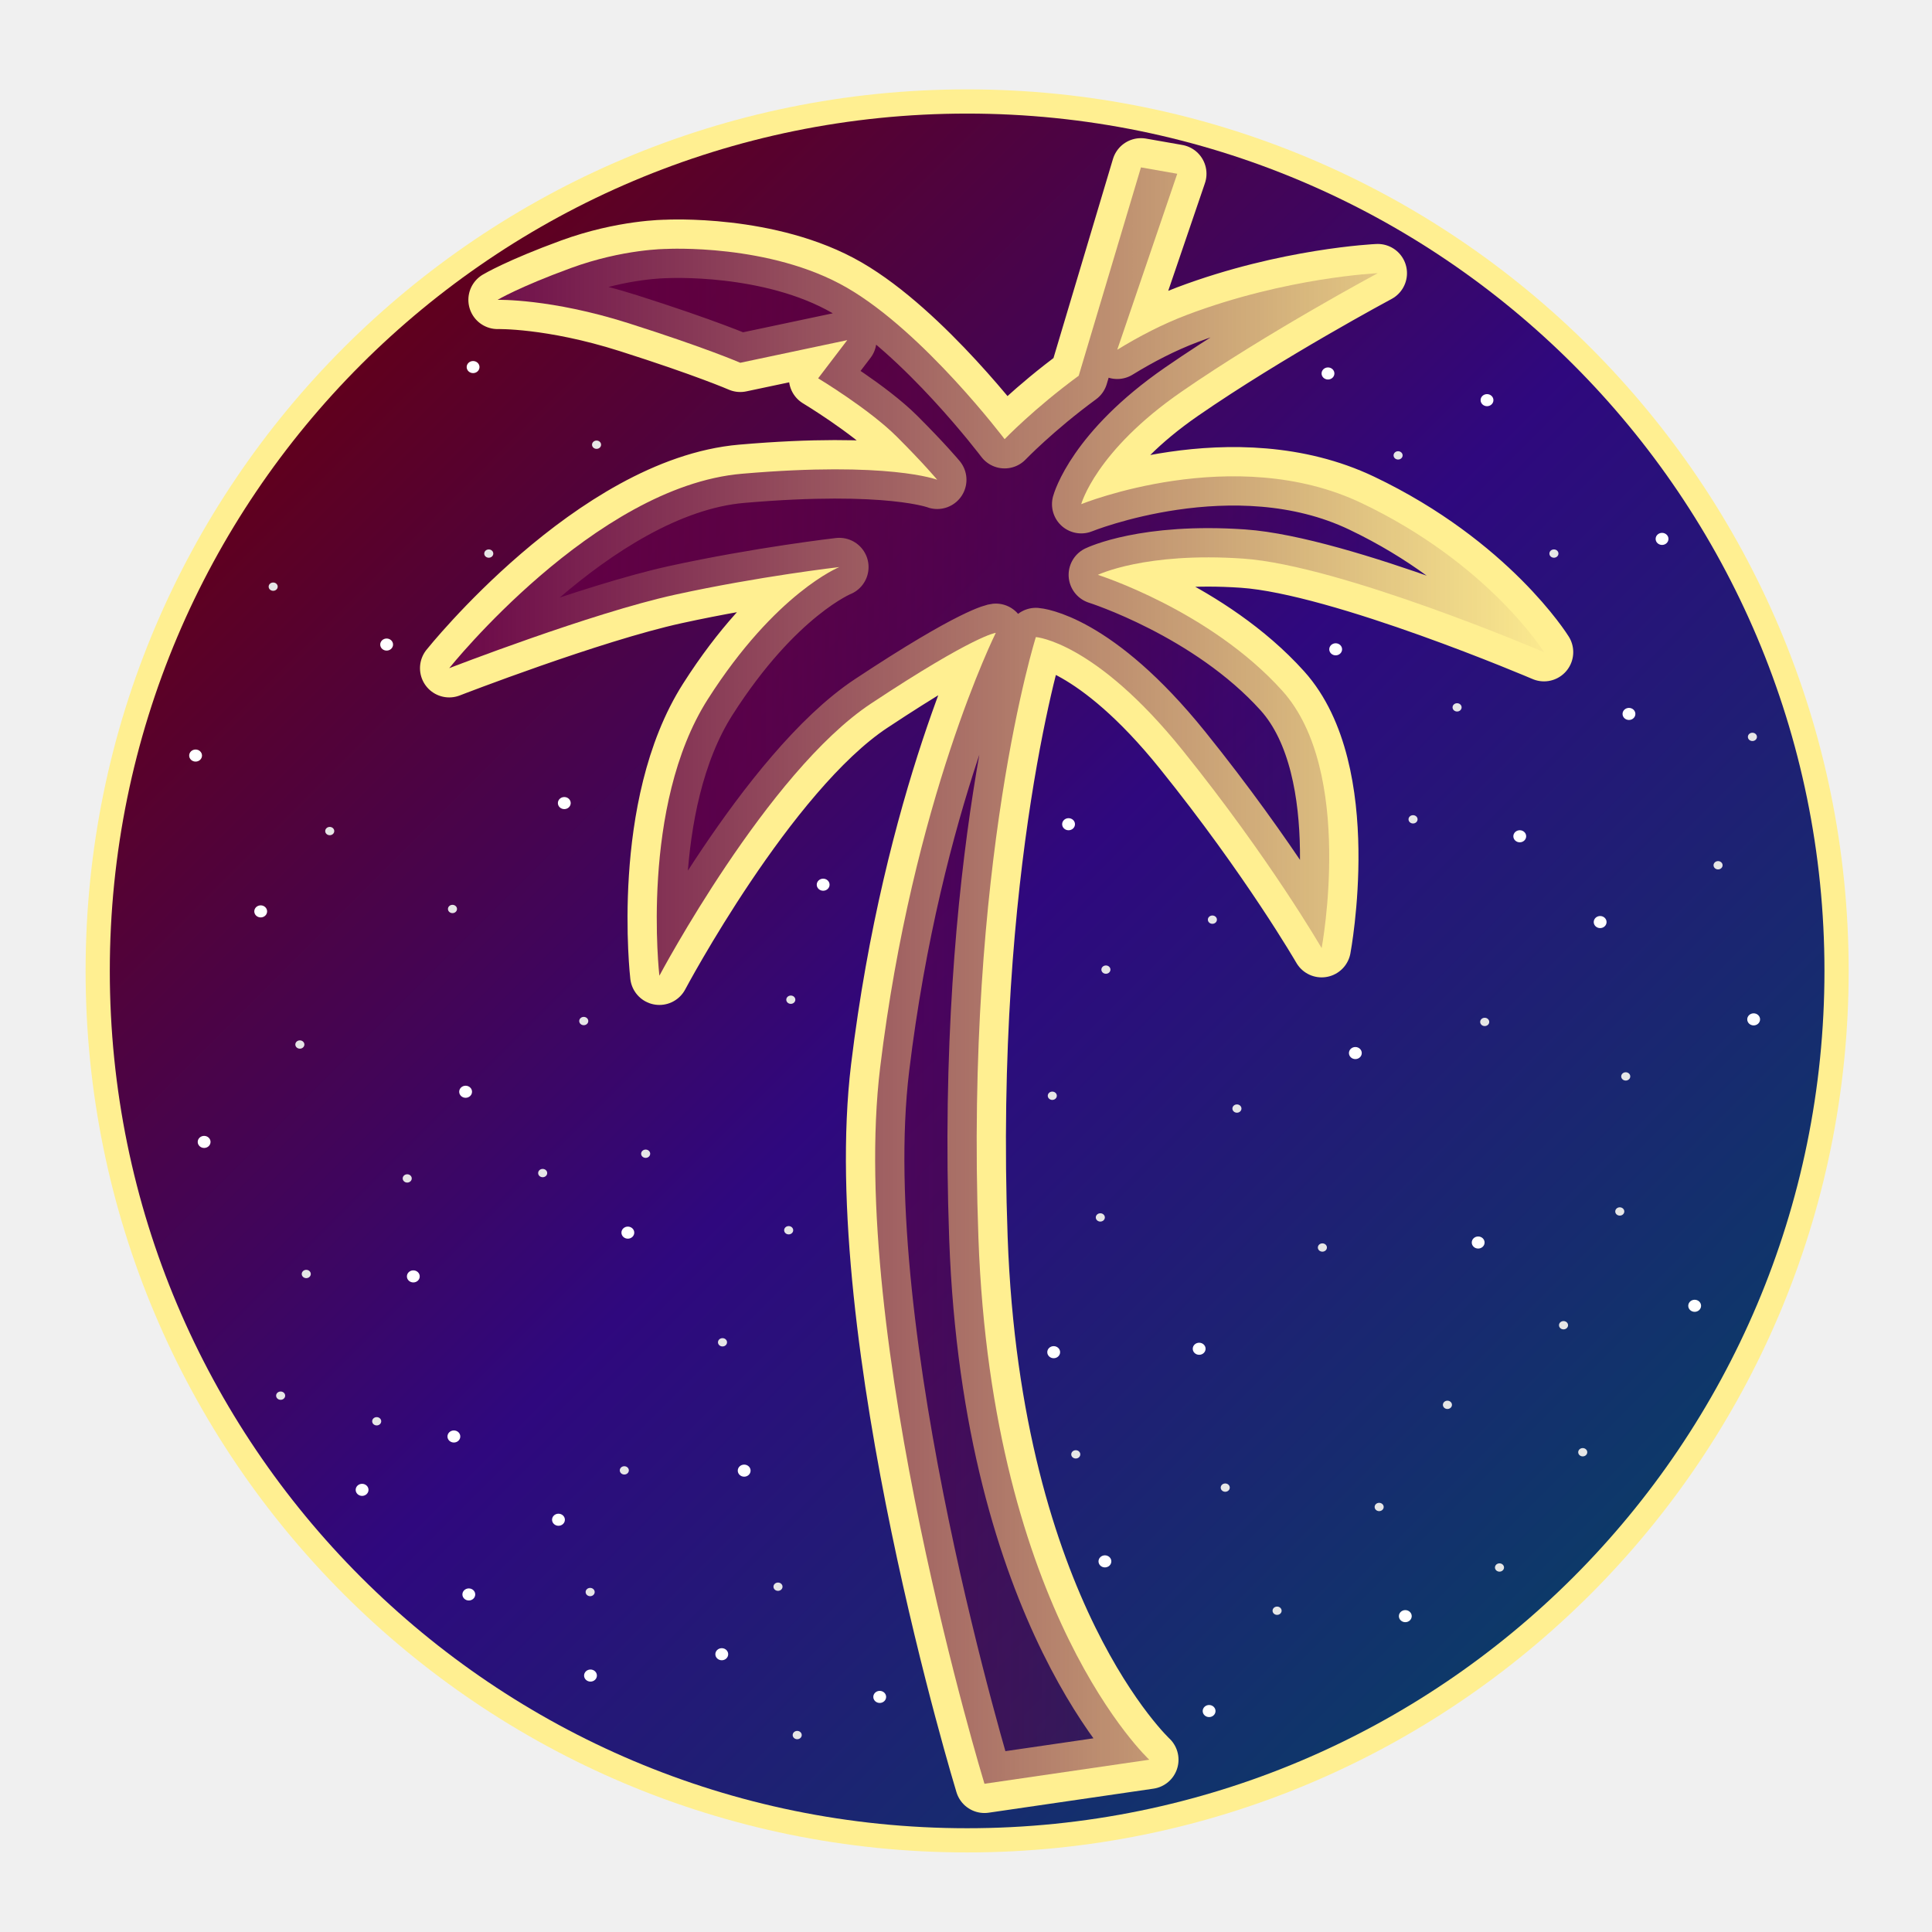
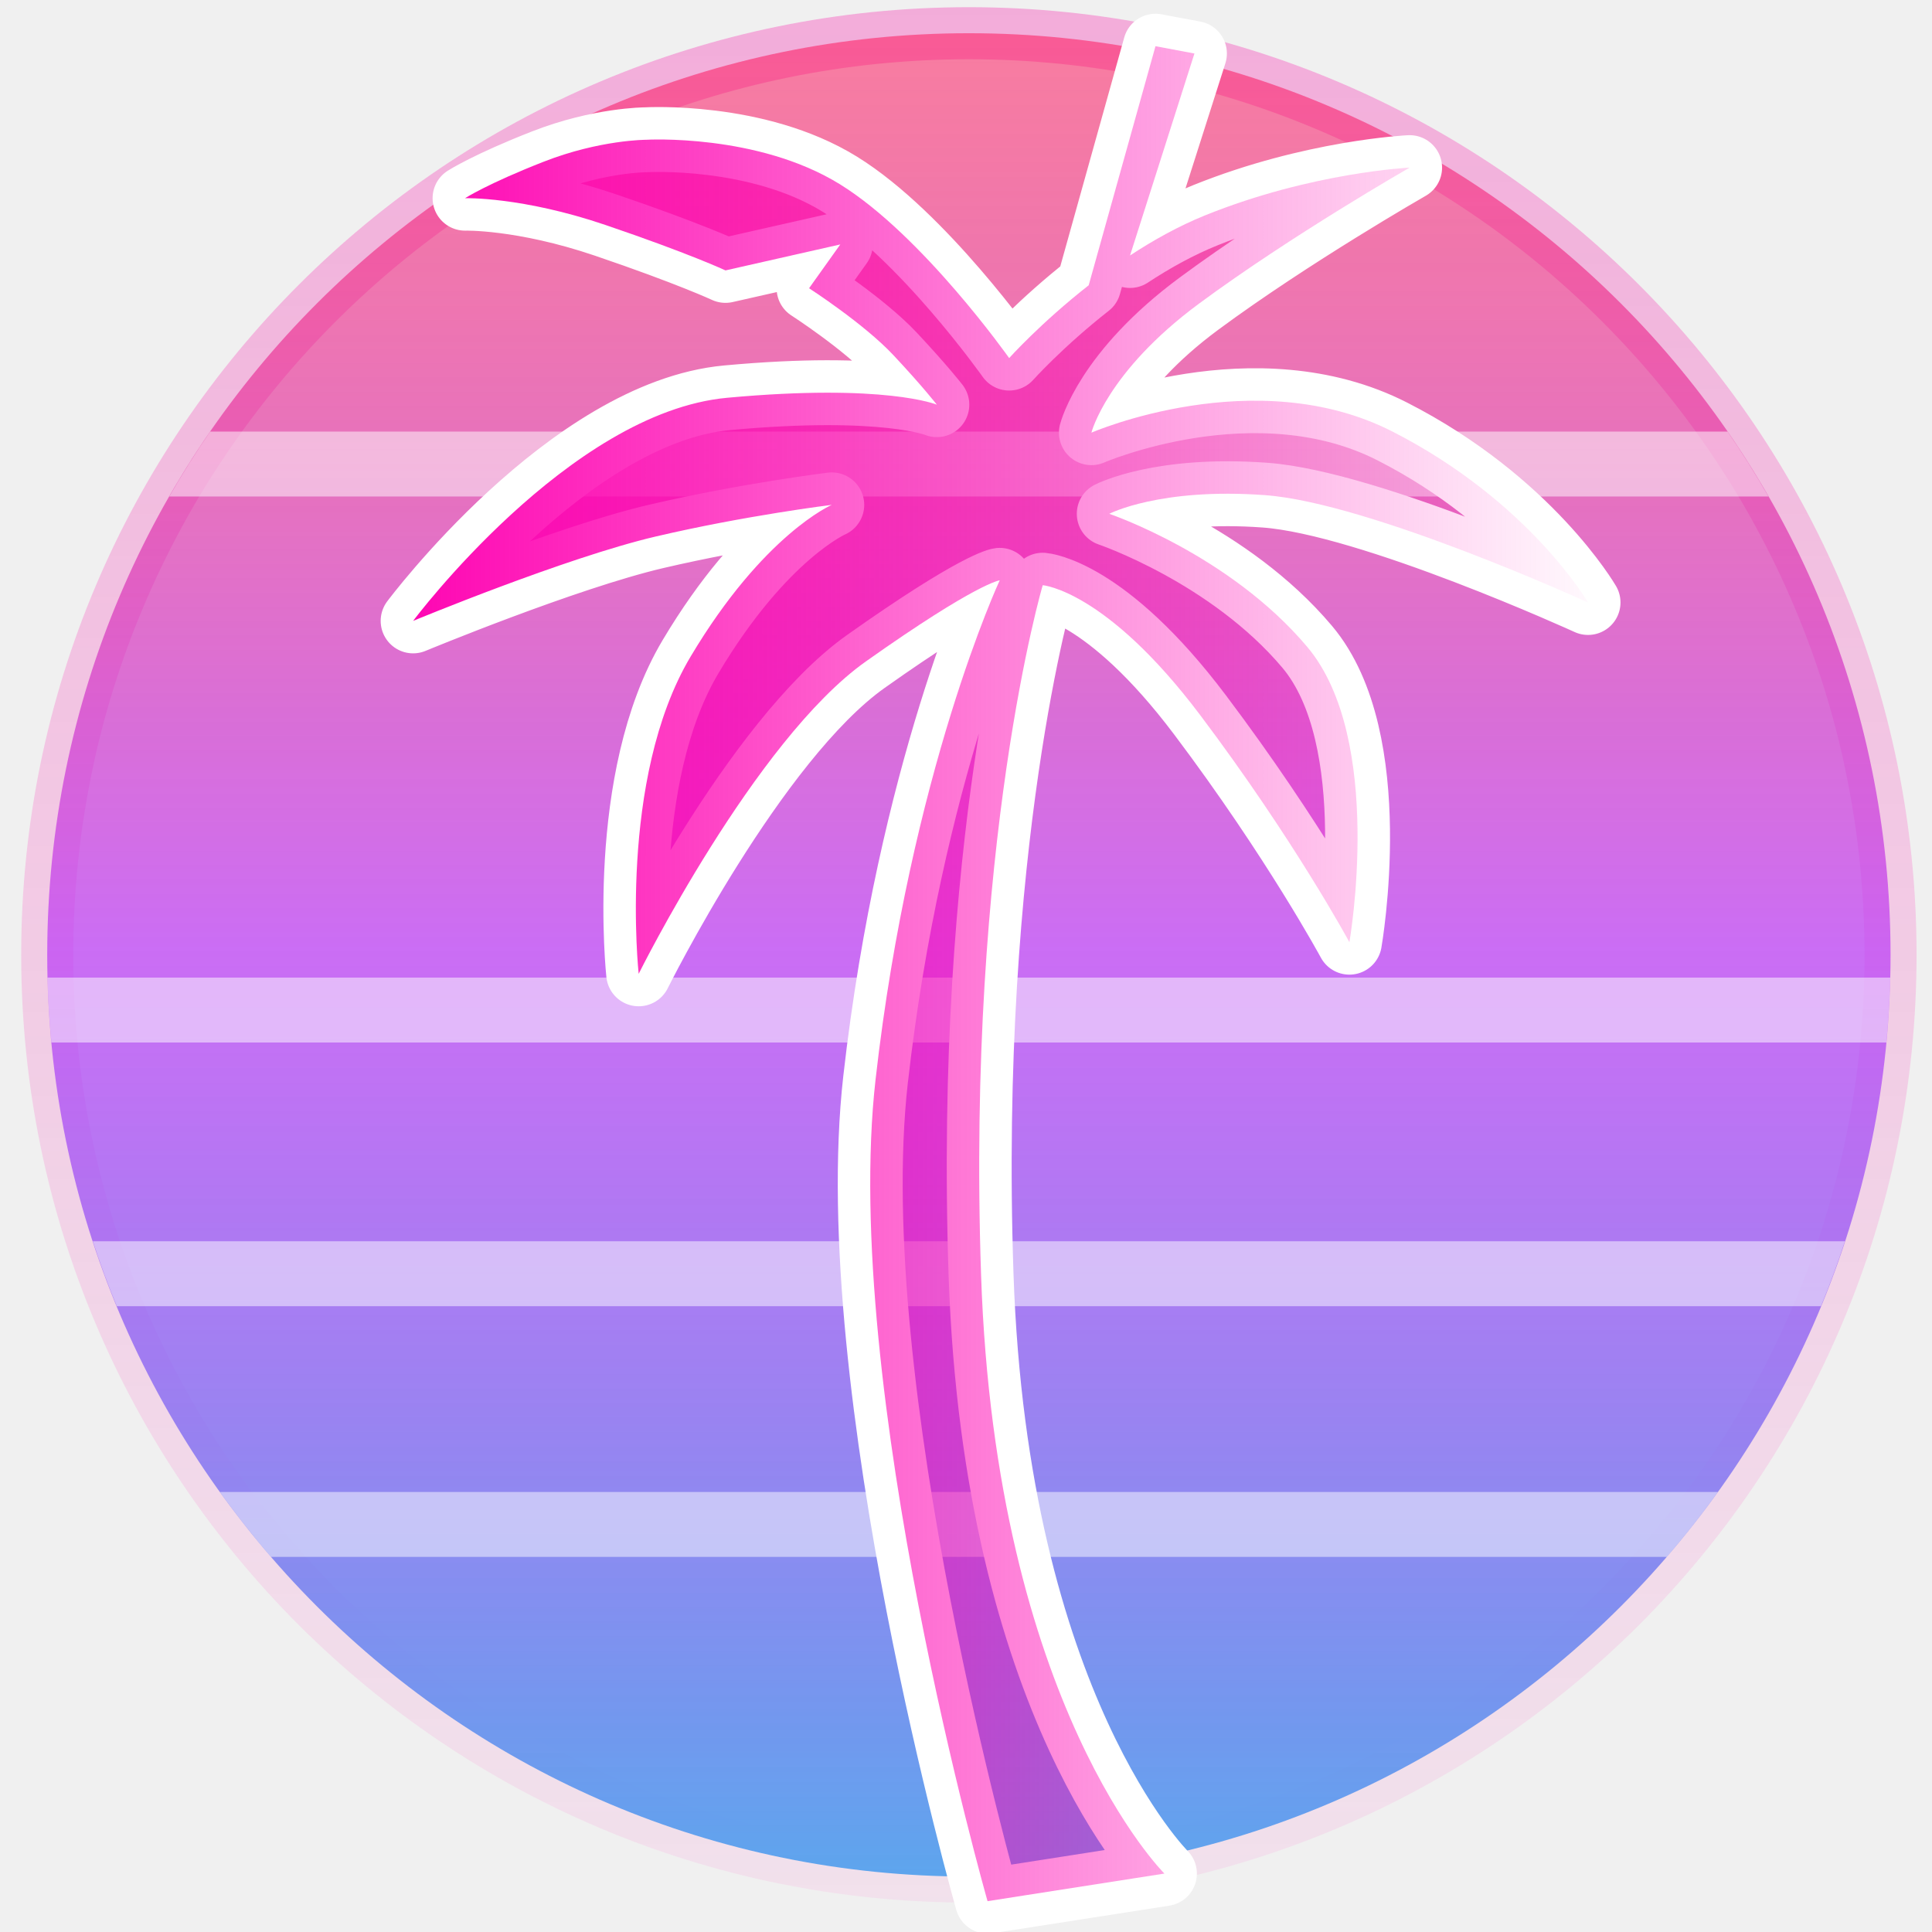
- <svg xmlns="http://www.w3.org/2000/svg" xmlns:xlink="http://www.w3.org/1999/xlink" width="512" height="512" fill="none" viewBox="0 0 512 512" version="1.1" id="svg7" xml:space="preserve">
+ <svg xmlns="http://www.w3.org/2000/svg" xmlns:xlink="http://www.w3.org/1999/xlink" width="512" height="512" fill="none" viewBox="0 0 512 512" version="1.1" id="svg7">
  <defs id="defs7">
-     <linearGradient id="swatch14">
-       <stop style="stop-color:#66003b;stop-opacity:1;" offset="0" id="stop14" />
+     <linearGradient id="linearGradient24">
+       <stop style="stop-color:#f71baa;stop-opacity:0.566;" offset="0" id="stop24" />
+       <stop style="stop-color:#fa87d4;stop-opacity:0.25;" offset="1" id="stop25" />
    </linearGradient>
+     <rect x="22.627" y="402.768" width="521.34" height="248.949" id="rect24" />
    <linearGradient id="linearGradient1">
-       <stop style="stop-color:#670047;stop-opacity:1;" offset="0" id="stop1" />
-       <stop style="stop-color:#54003b;stop-opacity:0;" offset="1" id="stop2" />
+       <stop style="stop-color:#fe00b1;stop-opacity:1;" offset="0" id="stop1" />
+       <stop style="stop-color:#fe00b1;stop-opacity:0;" offset="1" id="stop2" />
    </linearGradient>
    <linearGradient id="linearGradient11">
-       <stop style="stop-color:#60001d;stop-opacity:1;" offset="0" id="stop11" />
-       <stop style="stop-color:#2f087e;stop-opacity:1;" offset="0.498" id="stop20" />
-       <stop style="stop-color:#0d3969;stop-opacity:1;" offset="0.999" id="stop12" />
+       <stop style="stop-color:#ff0950;stop-opacity:0.5;" offset="0" id="stop11" />
+       <stop style="stop-color:#bf42f6;stop-opacity:0.75;" offset="0.496" id="stop20" />
+       <stop style="stop-color:#5da5ed;stop-opacity:1;" offset="1" id="stop12" />
    </linearGradient>
-     <linearGradient xlink:href="#linearGradient11" id="linearGradient12" x1="109.745" y1="106.545" x2="431.055" y2="427.855" gradientUnits="userSpaceOnUse" spreadMethod="reflect" gradientTransform="translate(-14.10004,-9.900077)" />
-     <linearGradient xlink:href="#linearGradient1" id="linearGradient2" x1="125.402" y1="271.834" x2="431.024" y2="271.834" gradientUnits="userSpaceOnUse" gradientTransform="matrix(1.001729,0,0,0.9367663,-14.58102,3.894888)" />
-     <filter style="color-interpolation-filters:sRGB" id="filter11" x="-0.019" y="-0.055" width="1.038" height="1.109">
-       <feGaussianBlur in="SourceGraphic" stdDeviation="0.383" result="result3" id="feGaussianBlur9" />
-       <feComponentTransfer result="result1" in="result3" id="feComponentTransfer9">
-         <feFuncR type="discrete" tableValues="0 0.1 0.2 0.3 0.4 0.5 0.6 0.7 0.8 0.9 1" id="feFuncR9" />
-         <feFuncG type="discrete" tableValues="0 0.1 0.2 0.3 0.4 0.5 0.6 0.7 0.8 0.9 1" id="feFuncG9" />
-         <feFuncB type="discrete" tableValues="0 0.1 0.2 0.3 0.4 0.5 0.6 0.7 0.8 0.9 1" id="feFuncB9" />
-       </feComponentTransfer>
-       <feGaussianBlur result="result5" stdDeviation="0.01" id="feGaussianBlur10" />
-       <feBlend in2="result5" result="result6" mode="lighten" in="result5" id="feBlend10" />
-       <feColorMatrix in="result6" type="luminanceToAlpha" result="result2" id="feColorMatrix10" />
-       <feSpecularLighting surfaceScale="5" result="result9" specularExponent="20" in="result2" specularConstant="1" id="feSpecularLighting10">
-         <feDistantLight azimuth="180" elevation="90" id="feDistantLight10" />
-       </feSpecularLighting>
-       <feComposite in2="result6" operator="arithmetic" in="result9" k1="0.4" k3="0.7" result="result3" id="feComposite10" k2="0" k4="0" />
-       <feBlend in2="result1" in="result3" mode="normal" result="result8" id="feBlend11" />
-       <feComposite in2="SourceGraphic" in="result8" operator="in" result="result7" id="feComposite11" />
-     </filter>
+     <linearGradient xlink:href="#linearGradient11" id="linearGradient12" x1="270.4" y1="40" x2="270.4" y2="494.4" gradientUnits="userSpaceOnUse" spreadMethod="reflect" gradientTransform="matrix(1.075046,0,0,1.075046,-33.92838,-34.19873)" />
+     <linearGradient xlink:href="#linearGradient1" id="linearGradient2" x1="125.402" y1="271.834" x2="431.024" y2="271.834" gradientUnits="userSpaceOnUse" gradientTransform="matrix(1.075046,0,0,1.075046,-33.92838,-34.19873)" />
+     <linearGradient xlink:href="#linearGradient24" id="linearGradient25" x1="270.4" y1="33.584" x2="270.4" y2="500.816" gradientUnits="userSpaceOnUse" gradientTransform="matrix(1.075046,0,0,1.075046,-33.92838,-34.19873)" />
  </defs>
-   <circle style="fill:url(#linearGradient12);fill-opacity:1;stroke:#ffef91;stroke-width:12.832;stroke-opacity:1;paint-order:stroke fill markers" id="path8" cx="256.3" cy="257.3" r="227.2" />
-   <path id="path15" style="fill:url(#linearGradient2);fill-opacity:1;stroke:#ffef91;stroke-width:15.499;stroke-linejoin:round;stroke-dasharray:none;stroke-dashoffset:0;stroke-opacity:1;paint-order:stroke fill markers" d="m 302.366,44.362 c 0,0 -10.949,36.625 -16.495,55.212 -11.846,8.683 -19.637,16.809 -19.637,16.809 0,0 -21.391,-28.349 -41.791,-40.14 C 204.043,64.453 176.55,65.972 176.55,65.972 c 0,0 -11.421,3.65e-4 -25.245,5.059 -13.824,5.059 -19.434,8.431 -19.434,8.431 0,0 14.026,-0.375 34.661,6.182 20.636,6.557 29.651,10.493 29.651,10.493 l 28.348,-5.996 -7.713,10.118 c 0,0 13.524,8.15 20.837,15.457 7.313,7.307 10.718,11.428 10.718,11.428 0,0 -12.721,-4.964 -51.789,-1.592 -39.067,3.372 -77.534,51.522 -77.534,51.522 0,0 37.664,-14.614 59.902,-19.485 22.238,-4.871 43.475,-7.308 43.475,-7.308 0,0 -16.828,6.745 -34.859,35.035 -18.031,28.29 -12.823,73.256 -12.823,73.256 0,0 28.649,-53.958 56.097,-72.131 27.447,-18.173 33.057,-18.735 33.057,-18.735 0,0 -22.038,44.215 -30.653,115.222 -8.615,71.007 27.647,189.788 27.647,189.788 l 43.675,-6.371 c 0,0 -41.671,-38.594 -45.277,-138.266 -3.606,-99.672 15.225,-159.25 15.225,-159.25 0,0 15.628,1.124 38.868,29.977 23.24,28.852 36.862,52.459 36.862,52.459 0,0 8.817,-46.839 -10.416,-68.197 -19.233,-21.358 -48.885,-30.725 -48.885,-30.725 0,0 12.522,-6.089 38.467,-4.309 25.945,1.78 79.763,24.786 79.763,24.786 0,0 -14.45,-23.317 -48.308,-39.48 -33.858,-16.162 -74.329,0.267 -74.329,0.267 0,0 3.779,-14.045 26.587,-29.81 22.808,-15.765 51.992,-31.396 51.992,-31.396 0,0 -24.083,1.06 -50.433,10.996 -6.556,2.472 -12.849,5.755 -18.604,9.294 L 311.983,46.049 Z" />
-   <ellipse style="fill:#ffffff;paint-order:markers stroke fill" id="path6" cx="95.958" cy="394.827" rx="1.7" ry="1.6" />
-   <ellipse style="fill:#e6e6e6;stroke-width:0.697;paint-order:markers stroke fill" id="ellipse6" cx="99.829" cy="376.654" rx="1.2" ry="1.1" />
-   <ellipse style="fill:#ffffff;paint-order:markers stroke fill" id="ellipse7" cx="148.001" cy="402.747" rx="1.7" ry="1.6" />
-   <ellipse style="fill:#ffffff;paint-order:markers stroke fill" id="ellipse8" cx="120.282" cy="380.685" rx="1.7" ry="1.6" />
-   <ellipse style="fill:#ffffff;paint-order:markers stroke fill" id="ellipse9" cx="124.242" cy="422.546" rx="1.7" ry="1.6" />
-   <ellipse style="fill:#ffffff;paint-order:markers stroke fill" id="ellipse10" cx="191.276" cy="438.385" rx="1.7" ry="1.6" />
-   <ellipse style="fill:#ffffff;paint-order:markers stroke fill" id="ellipse11" cx="156.486" cy="444.042" rx="1.7" ry="1.6" />
-   <ellipse style="fill:#e6e6e6;stroke-width:0.697;paint-order:markers stroke fill" id="ellipse12" cx="156.398" cy="421.909" rx="1.2" ry="1.1" />
-   <ellipse style="fill:#e6e6e6;stroke-width:0.697;paint-order:markers stroke fill" id="ellipse13" cx="165.449" cy="389.664" rx="1.2" ry="1.1" />
-   <ellipse style="fill:#ffffff;paint-order:markers stroke fill" id="ellipse14" cx="109.534" cy="338.259" rx="1.7" ry="1.6" />
-   <ellipse style="fill:#e6e6e6;stroke-width:0.697;paint-order:markers stroke fill" id="ellipse15" cx="74.373" cy="369.866" rx="1.2" ry="1.1" />
-   <ellipse style="fill:#e6e6e6;stroke-width:0.697;paint-order:markers stroke fill" id="ellipse16" cx="211.269" cy="459.81" rx="1.2" ry="1.1" />
-   <ellipse style="fill:#ffffff;paint-order:markers stroke fill" id="ellipse17" cx="166.386" cy="326.662" rx="1.7" ry="1.6" />
-   <ellipse style="fill:#e6e6e6;stroke-width:0.697;paint-order:markers stroke fill" id="ellipse18" cx="143.815" cy="310.875" rx="1.2" ry="1.1" />
-   <ellipse style="fill:#ffffff;paint-order:markers stroke fill" id="ellipse19" cx="54.097" cy="302.621" rx="1.7" ry="1.6" />
-   <ellipse style="fill:#e6e6e6;stroke-width:0.697;paint-order:markers stroke fill" id="ellipse20" cx="81.162" cy="337.621" rx="1.2" ry="1.1" />
-   <ellipse style="fill:#ffffff;paint-order:markers stroke fill" id="ellipse21" cx="197.215" cy="389.736" rx="1.7" ry="1.6" />
-   <ellipse style="fill:#e6e6e6;stroke-width:0.697;paint-order:markers stroke fill" id="ellipse22" cx="206.178" cy="420.494" rx="1.2" ry="1.1" />
-   <ellipse style="fill:#e6e6e6;stroke-width:0.697;paint-order:markers stroke fill" id="ellipse23" cx="191.47" cy="355.723" rx="1.2" ry="1.1" />
-   <ellipse style="fill:#ffffff;paint-order:markers stroke fill" id="ellipse24" cx="123.393" cy="289.327" rx="1.7" ry="1.6" />
-   <ellipse style="fill:#e6e6e6;stroke-width:0.697;paint-order:markers stroke fill" id="ellipse25" cx="107.918" cy="312.295" rx="1.2" ry="1.1" />
-   <ellipse style="fill:#e6e6e6;stroke-width:0.697;paint-order:markers stroke fill" id="ellipse26" cx="171.106" cy="305.749" rx="1.2" ry="1.1" />
-   <ellipse style="fill:#e6e6e6;stroke-width:0.697;paint-order:markers stroke fill" id="ellipse27" cx="209.007" cy="326.025" rx="1.2" ry="1.1" />
-   <ellipse style="fill:#ffffff;paint-order:markers stroke fill" id="ellipse28" cx="233.136" cy="449.699" rx="1.7" ry="1.6" />
-   <ellipse style="fill:#e6e6e6;stroke-width:0.697;paint-order:markers stroke fill" id="ellipse29" cx="209.572" cy="264.931" rx="1.2" ry="1.1" />
-   <ellipse style="fill:#ffffff;paint-order:markers stroke fill" id="ellipse30" cx="218.146" cy="234.455" rx="1.7" ry="1.6" />
-   <ellipse style="fill:#ffffff;paint-order:markers stroke fill" id="ellipse31" cx="69.088" cy="241.527" rx="1.7" ry="1.6" />
-   <ellipse style="fill:#e6e6e6;stroke-width:0.697;paint-order:markers stroke fill" id="ellipse32" cx="79.465" cy="276.81" rx="1.2" ry="1.1" />
-   <ellipse style="fill:#e6e6e6;stroke-width:0.697;paint-order:markers stroke fill" id="ellipse33" cx="119.911" cy="240.889" rx="1.2" ry="1.1" />
-   <ellipse style="fill:#ffffff;paint-order:markers stroke fill" id="ellipse34" cx="149.544" cy="212.822" rx="1.7" ry="1.6" />
-   <ellipse style="fill:#e6e6e6;stroke-width:0.697;paint-order:markers stroke fill" id="ellipse35" cx="87.384" cy="220.242" rx="1.2" ry="1.1" />
-   <ellipse style="fill:#ffffff;paint-order:markers stroke fill" id="ellipse36" cx="51.834" cy="200.231" rx="1.7" ry="1.6" />
-   <ellipse style="fill:#ffffff;paint-order:markers stroke fill" id="ellipse37" cx="102.463" cy="170.816" rx="1.7" ry="1.6" />
-   <ellipse style="fill:#e6e6e6;stroke-width:0.697;paint-order:markers stroke fill" id="ellipse38" cx="154.701" cy="270.588" rx="1.2" ry="1.1" />
-   <ellipse style="fill:#e6e6e6;stroke-width:0.697;paint-order:markers stroke fill" id="ellipse39" cx="129.528" cy="146.703" rx="1.2" ry="1.1" />
-   <ellipse style="fill:#e6e6e6;stroke-width:0.697;paint-order:markers stroke fill" id="ellipse40" cx="72.394" cy="155.471" rx="1.2" ry="1.1" />
-   <ellipse style="fill:#ffffff;paint-order:markers stroke fill" id="ellipse41" cx="125.373" cy="97.277" rx="1.7" ry="1.6" />
-   <ellipse style="fill:#e6e6e6;stroke-width:0.697;paint-order:markers stroke fill" id="ellipse42" cx="158.095" cy="117.853" rx="1.2" ry="1.1" />
-   <ellipse style="fill:#ffffff;paint-order:markers stroke fill" id="ellipse43" cx="292.816" cy="413.778" rx="1.7" ry="1.6" />
-   <ellipse style="fill:#e6e6e6;stroke-width:0.697;paint-order:markers stroke fill" id="ellipse44" cx="324.701" cy="394.235" rx="1.2" ry="1.1" />
-   <ellipse style="fill:#ffffff;paint-order:markers stroke fill" id="ellipse45" cx="320.426" cy="453.444" rx="1.7" ry="1.6" />
-   <ellipse style="fill:#e6e6e6;stroke-width:0.697;paint-order:markers stroke fill" id="ellipse46" cx="285.091" cy="385.422" rx="1.2" ry="1.1" />
-   <ellipse style="fill:#e6e6e6;stroke-width:0.697;paint-order:markers stroke fill" id="ellipse48" cx="338.442" cy="426.859" rx="1.2" ry="1.1" />
-   <ellipse style="fill:#ffffff;paint-order:markers stroke fill" id="ellipse49" cx="317.792" cy="357.437" rx="1.7" ry="1.6" />
-   <ellipse style="fill:#e6e6e6;stroke-width:0.697;paint-order:markers stroke fill" id="ellipse51" cx="365.491" cy="399.366" rx="1.2" ry="1.1" />
-   <ellipse style="fill:#ffffff;paint-order:markers stroke fill" id="ellipse53" cx="279.24" cy="358.341" rx="1.7" ry="1.6" />
-   <ellipse style="fill:#e6e6e6;stroke-width:0.697;paint-order:markers stroke fill" id="ellipse54" cx="327.8" cy="293.781" rx="1.2" ry="1.1" />
-   <ellipse style="fill:#ffffff;paint-order:markers stroke fill" id="ellipse56" cx="372.421" cy="428.295" rx="1.7" ry="1.6" />
-   <ellipse style="fill:#e6e6e6;stroke-width:0.697;paint-order:markers stroke fill" id="ellipse57" cx="291.597" cy="322.631" rx="1.2" ry="1.1" />
-   <ellipse style="fill:#ffffff;paint-order:markers stroke fill" id="ellipse58" cx="359.182" cy="279.071" rx="1.7" ry="1.6" />
-   <ellipse style="fill:#e6e6e6;stroke-width:0.697;paint-order:markers stroke fill" id="ellipse59" cx="383.584" cy="372.297" rx="1.2" ry="1.1" />
-   <ellipse style="fill:#e6e6e6;stroke-width:0.697;paint-order:markers stroke fill" id="ellipse60" cx="397.38" cy="415.403" rx="1.2" ry="1.1" />
-   <ellipse style="fill:#e6e6e6;stroke-width:0.697;paint-order:markers stroke fill" id="ellipse63" cx="350.445" cy="330.606" rx="1.2" ry="1.1" />
-   <ellipse style="fill:#e6e6e6;stroke-width:0.697;paint-order:markers stroke fill" id="ellipse64" cx="278.869" cy="290.387" rx="1.2" ry="1.1" />
-   <ellipse style="fill:#e6e6e6;stroke-width:0.697;paint-order:markers stroke fill" id="ellipse65" cx="293.076" cy="256.959" rx="1.2" ry="1.1" />
-   <ellipse style="fill:#ffffff;paint-order:markers stroke fill" id="ellipse66" cx="449.103" cy="346.049" rx="1.7" ry="1.6" />
-   <ellipse style="fill:#e6e6e6;stroke-width:0.697;paint-order:markers stroke fill" id="ellipse67" cx="414.35" cy="351.198" rx="1.2" ry="1.1" />
-   <ellipse style="fill:#e6e6e6;stroke-width:0.697;paint-order:markers stroke fill" id="ellipse68" cx="419.442" cy="384.856" rx="1.2" ry="1.1" />
-   <ellipse style="fill:#ffffff;paint-order:markers stroke fill" id="ellipse70" cx="283.18" cy="218.427" rx="1.7" ry="1.6" />
-   <ellipse style="fill:#e6e6e6;stroke-width:0.697;paint-order:markers stroke fill" id="ellipse71" cx="321.295" cy="243.718" rx="1.2" ry="1.1" />
-   <ellipse style="fill:#ffffff;paint-order:markers stroke fill" id="ellipse73" cx="391.732" cy="329.28" rx="1.7" ry="1.6" />
-   <ellipse style="fill:#e6e6e6;stroke-width:0.697;paint-order:markers stroke fill" id="ellipse75" cx="393.462" cy="270.819" rx="1.2" ry="1.1" />
-   <ellipse style="fill:#ffffff;paint-order:markers stroke fill" id="ellipse76" cx="464.736" cy="270.144" rx="1.7" ry="1.6" />
-   <ellipse style="fill:#e6e6e6;stroke-width:0.697;paint-order:markers stroke fill" id="ellipse77" cx="429.257" cy="321.051" rx="1.2" ry="1.1" />
-   <ellipse style="fill:#ffffff;paint-order:markers stroke fill" id="ellipse78" cx="353.967" cy="172.073" rx="1.7" ry="1.6" />
-   <ellipse style="fill:#e6e6e6;stroke-width:0.697;paint-order:markers stroke fill" id="ellipse79" cx="374.47" cy="217.13" rx="1.2" ry="1.1" />
-   <ellipse style="fill:#e6e6e6;stroke-width:0.697;paint-order:markers stroke fill" id="ellipse80" cx="386.143" cy="187.46" rx="1.2" ry="1.1" />
-   <ellipse style="fill:#ffffff;paint-order:markers stroke fill" id="ellipse81" cx="424.055" cy="244.355" rx="1.7" ry="1.6" />
-   <ellipse style="fill:#e6e6e6;stroke-width:0.697;paint-order:markers stroke fill" id="ellipse82" cx="430.837" cy="285.262" rx="1.2" ry="1.1" />
-   <ellipse style="fill:#ffffff;paint-order:markers stroke fill" id="ellipse83" cx="402.753" cy="221.622" rx="1.7" ry="1.6" />
-   <ellipse style="fill:#e6e6e6;stroke-width:0.697;paint-order:markers stroke fill" id="ellipse84" cx="455.306" cy="229.304" rx="1.2" ry="1.1" />
-   <ellipse style="fill:#ffffff;paint-order:markers stroke fill" id="ellipse85" cx="431.692" cy="189.201" rx="1.7" ry="1.6" />
-   <ellipse style="fill:#e6e6e6;stroke-width:0.697;paint-order:markers stroke fill" id="ellipse86" cx="464.405" cy="195.283" rx="1.2" ry="1.1" />
-   <ellipse style="fill:#ffffff;paint-order:markers stroke fill" id="ellipse87" cx="440.46" cy="142.814" rx="1.7" ry="1.6" />
-   <ellipse style="fill:#e6e6e6;stroke-width:0.697;paint-order:markers stroke fill" id="ellipse88" cx="411.805" cy="146.703" rx="1.2" ry="1.1" />
-   <ellipse style="fill:#ffffff;paint-order:markers stroke fill" id="ellipse89" cx="351.93" cy="98.974" rx="1.7" ry="1.6" />
-   <ellipse style="fill:#e6e6e6;stroke-width:0.697;paint-order:markers stroke fill" id="ellipse90" cx="370.51" cy="120.681" rx="1.2" ry="1.1" />
-   <ellipse style="fill:#ffffff;paint-order:markers stroke fill" id="ellipse91" cx="394.074" cy="106.045" rx="1.7" ry="1.6" />
+   <circle style="fill:url(#linearGradient12);fill-opacity:1;stroke:url(#linearGradient25);stroke-width:13.795;stroke-opacity:0.566;paint-order:stroke fill markers" id="path8" cx="256.764" cy="253.054" r="244.25" />
+   <path id="rect1-3" style="fill:#ffffff;fill-opacity:0.5;stroke:none;stroke-width:17.201;stroke-dasharray:none;stroke-opacity:1;paint-order:stroke fill markers" d="M 55.701,114.372 A 244.25,244.25 0 0 0 44.865,131.573 h 423.797 a 244.25,244.25 0 0 0 -10.837,-17.201 z" />
+   <path style="fill:#ff2bd5;fill-opacity:1;stroke-width:14.378;stroke-opacity:0.416;paint-order:stroke fill markers" d="M 219.665,499.138 209.327,443.189" id="path9" />
+   <path id="rect1-2" style="fill:#ffffff;fill-opacity:0.5;stroke:none;stroke-width:17.201;stroke-dasharray:none;stroke-opacity:1;paint-order:stroke fill markers" d="m 58.272,395.389 a 244.25,244.25 0 0 0 13.541,17.201 H 441.714 a 244.25,244.25 0 0 0 13.541,-17.201 z" />
+   <path id="rect1-2-5" style="fill:#ffffff;fill-opacity:0.5;stroke:none;stroke-width:17.201;stroke-dasharray:none;stroke-opacity:1;paint-order:stroke fill markers" d="m 24.605,328.953 a 244.25,244.25 0 0 0 6.347,17.201 H 482.575 a 244.25,244.25 0 0 0 6.347,-17.201 z" />
+   <path id="rect1" style="fill:#ffffff;fill-opacity:0.5;stroke:none;stroke-width:17.201;stroke-dasharray:none;stroke-opacity:1;paint-order:stroke fill markers" d="m 12.586,259.075 a 244.25,244.25 0 0 0 1.033,17.201 H 499.908 a 244.25,244.25 0 0 0 1.033,-17.201 z" />
+   <path id="path15" style="fill:url(#linearGradient2);fill-opacity:1;stroke:#ffffff;stroke-width:17.201;stroke-linejoin:round;stroke-dasharray:none;stroke-dashoffset:0;stroke-opacity:1;paint-order:stroke fill markers" d="m 306.217,12.242 c 0,0 -11.75,42.031 -17.703,63.363 -12.713,9.964 -21.075,19.29 -21.075,19.29 0,0 -22.957,-32.534 -44.85,-46.065 C 200.697,35.299 171.191,37.042 171.191,37.042 c 0,0 -12.257,4.2e-4 -27.092,5.806 -14.836,5.805 -20.856,9.675 -20.856,9.675 0,0 15.052,-0.43 37.198,7.095 22.146,7.525 31.821,12.042 31.821,12.042 l 30.423,-6.881 -8.277,11.611 c 0,0 14.514,9.353 22.362,17.738 7.848,8.385 11.502,13.115 11.502,13.115 0,0 -13.652,-5.697 -55.579,-1.827 -41.927,3.87 -83.209,59.128 -83.209,59.128 0,0 40.42,-16.772 64.286,-22.362 23.866,-5.59 46.657,-8.386 46.657,-8.386 0,0 -18.06,7.741 -37.41,40.207 -19.351,32.466 -13.761,84.07 -13.761,84.07 0,0 30.746,-61.923 60.203,-82.779 29.456,-20.856 35.477,-21.501 35.477,-21.501 0,0 -23.651,50.742 -32.896,132.231 -9.245,81.488 29.671,217.804 29.671,217.804 l 46.872,-7.311 c 0,0 -44.721,-44.291 -48.591,-158.676 -3.87,-114.385 16.34,-182.758 16.34,-182.758 0,0 16.772,1.29 41.713,34.401 24.941,33.111 39.56,60.203 39.56,60.203 0,0 9.462,-53.753 -11.179,-78.264 -20.641,-24.511 -52.463,-35.26 -52.463,-35.26 0,0 13.438,-6.987 41.282,-4.945 27.844,2.043 85.601,28.445 85.601,28.445 0,0 -15.507,-26.759 -51.844,-45.307 -36.336,-18.548 -79.77,0.307 -79.77,0.307 0,0 4.055,-16.118 28.533,-34.21 24.478,-18.092 55.797,-36.031 55.797,-36.031 0,0 -25.846,1.217 -54.124,12.619 -7.036,2.837 -13.79,6.605 -19.966,10.666 l 17.066,-53.528 z" />
</svg>
